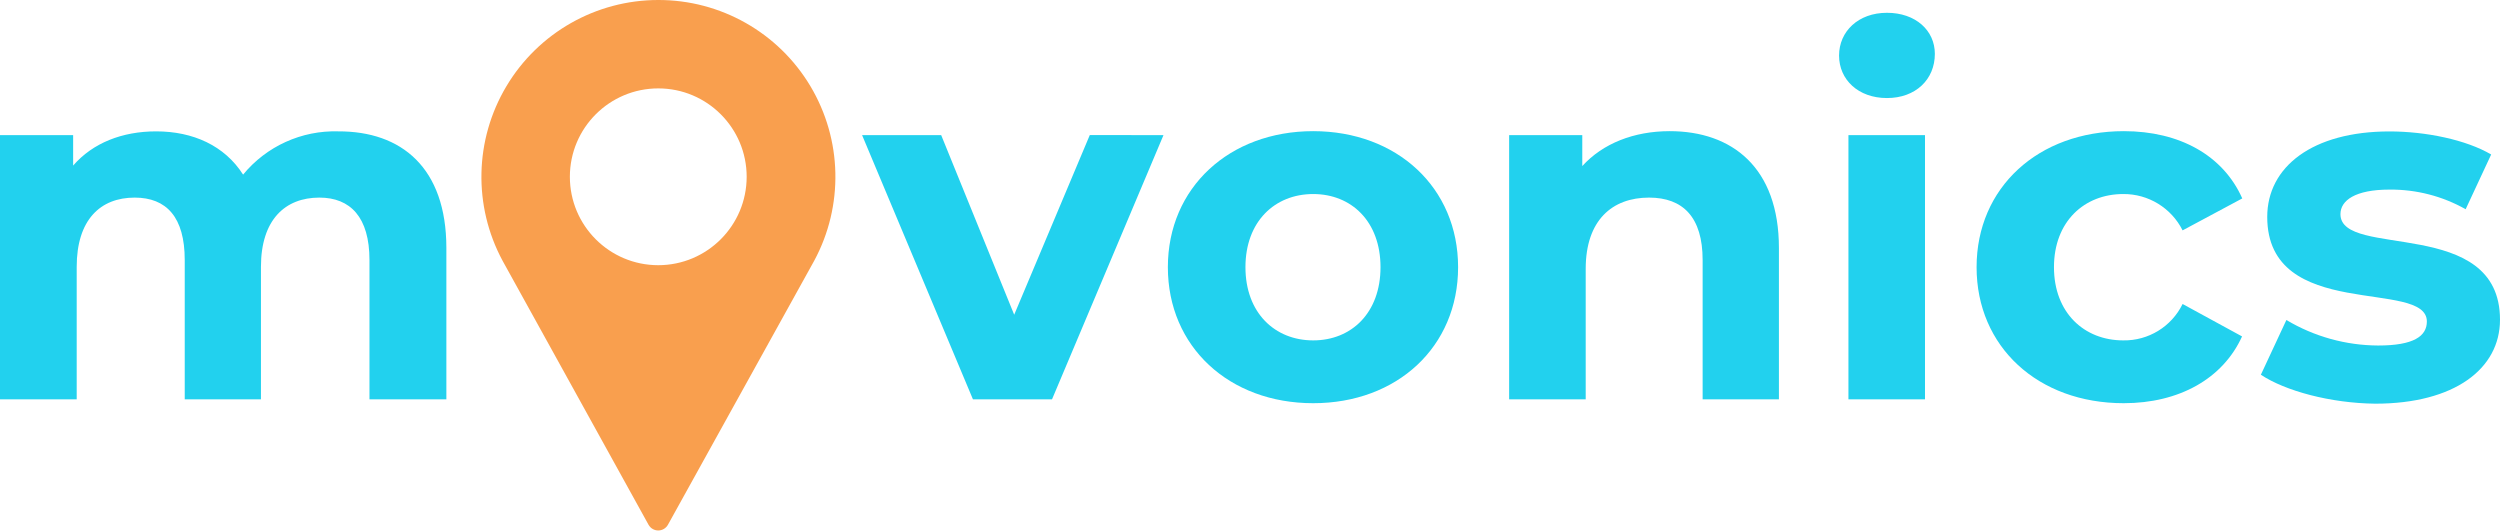
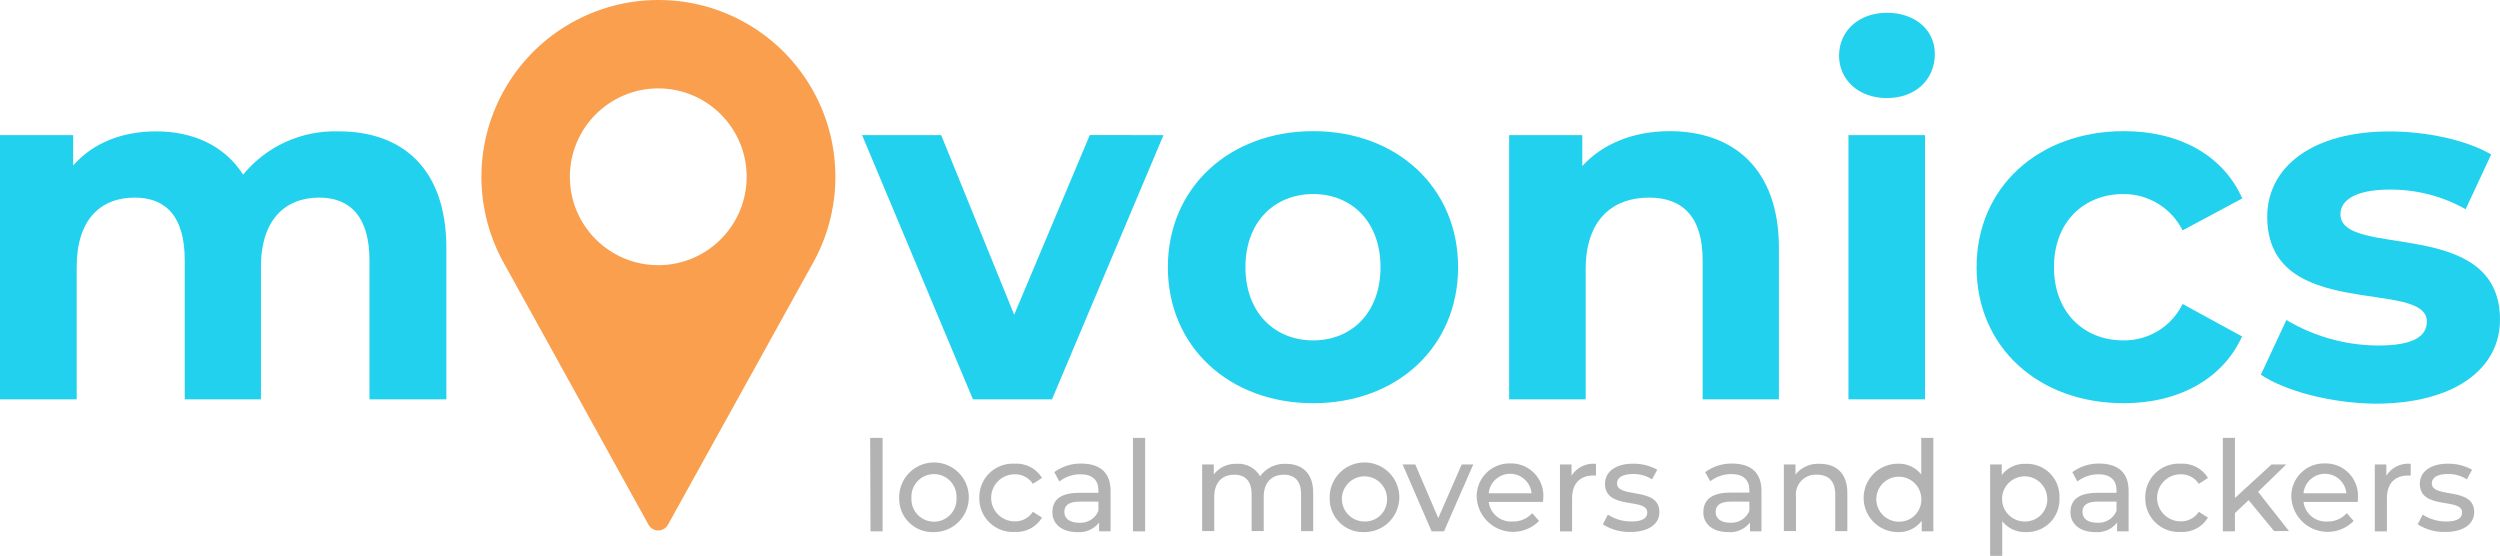
- <svg xmlns="http://www.w3.org/2000/svg" viewBox="0 0 365.39 77.53">
+ <svg xmlns="http://www.w3.org/2000/svg" viewBox="0 0 365.39 81.24">
  <defs>
-     <style>.cls-1{fill:#f99f4e;}.cls-2{fill:#22d1ee;}</style>
+     <style>.cls-1{fill:#f99f4e;}.cls-2{fill:#22d1ee;}.cls-3{fill:#b3b3b3;}</style>
  </defs>
  <g id="Layer_2" data-name="Layer 2">
    <g id="Layer_4" data-name="Layer 4">
      <path class="cls-1" d="M96.2,0A25.85,25.85,0,0,0,73.46,38.12L94.79,76.7a1.62,1.62,0,0,0,2.83,0L119,38.11A25.84,25.84,0,0,0,96.2,0Zm0,38.76a12.92,12.92,0,1,1,12.93-12.92A12.93,12.93,0,0,1,96.2,38.76Z" />
      <path class="cls-2" d="M65.24,36.25V58.36H54V38c0-6.25-2.79-9.12-7.32-9.12-5,0-8.54,3.23-8.54,10.12V58.36H27V38c0-6.25-2.66-9.12-7.32-9.12-5,0-8.47,3.23-8.47,10.12V58.36H0V19.75H10.69V24.2c2.87-3.31,7.18-5,12.13-5,5.39,0,10,2.08,12.71,6.32a17.35,17.35,0,0,1,13.92-6.32C58.64,19.17,65.24,24.48,65.24,36.25Z" />
      <path class="cls-2" d="M170.05,19.75,153.76,58.36H142.2L126,19.75h11.56L148.23,46l11.05-26.26Z" />
      <path class="cls-2" d="M170.69,39.05c0-11.63,9-19.88,21.24-19.88s21.18,8.25,21.18,19.88-8.9,19.88-21.18,19.88S170.69,50.68,170.69,39.05Zm31.08,0c0-6.67-4.24-10.69-9.84-10.69s-9.9,4-9.9,10.69,4.31,10.7,9.9,10.7S201.77,45.73,201.77,39.05Z" />
      <path class="cls-2" d="M260,36.25V58.36H248.85V38c0-6.25-2.87-9.12-7.83-9.12-5.38,0-9.26,3.3-9.26,10.41V58.36H220.57V19.75h10.69v4.52c3-3.3,7.54-5.1,12.78-5.1C253.15,19.17,260,24.48,260,36.25Z" />
      <path class="cls-2" d="M268.79,8.12c0-3.52,2.8-6.25,7-6.25s7,2.59,7,6c0,3.74-2.8,6.46-7,6.46S268.79,11.64,268.79,8.12Zm1.37,11.63h11.19V58.36H270.16Z" />
      <path class="cls-2" d="M288.89,39.05c0-11.63,9-19.88,21.53-19.88,8.11,0,14.5,3.52,17.3,9.83L319,33.67a9.62,9.62,0,0,0-8.68-5.31c-5.67,0-10.12,4-10.12,10.69s4.45,10.7,10.12,10.7A9.48,9.48,0,0,0,319,44.43l8.69,4.74c-2.8,6.17-9.19,9.76-17.3,9.76C297.86,58.93,288.89,50.68,288.89,39.05Z" />
      <path class="cls-2" d="M330.44,54.77l3.73-8a26.4,26.4,0,0,0,13.42,3.73c5.17,0,7.11-1.36,7.11-3.51,0-6.32-23.33.14-23.33-15.29,0-7.32,6.61-12.49,17.87-12.49,5.32,0,11.2,1.22,14.86,3.37l-3.73,8a22.21,22.21,0,0,0-11.13-2.87c-5,0-7.17,1.58-7.17,3.59,0,6.6,23.32.21,23.32,15.43,0,7.18-6.67,12.27-18.23,12.27C340.63,58.93,334,57.14,330.44,54.77Z" />
+       <path class="cls-3" d="M127.18,64H129V77.66h-1.77Z" />
+       <path class="cls-3" d="M131.42,72.77a5.09,5.09,0,1,1,5.1,5A4.87,4.87,0,0,1,131.42,72.77Zm8.38,0a3.3,3.3,0,1,0-6.59,0,3.3,3.3,0,1,0,6.59,0Z" />
+       <path class="cls-3" d="M143.13,72.77a4.89,4.89,0,0,1,5.17-5,4.36,4.36,0,0,1,4,2.08l-1.34.87a3.05,3.05,0,0,0-2.66-1.4,3.44,3.44,0,0,0,0,6.88,3.05,3.05,0,0,0,2.66-1.4l1.34.85a4.37,4.37,0,0,1-4,2.1A4.9,4.9,0,0,1,143.13,72.77Z" />
+       <path class="cls-3" d="M162.32,71.76v5.9h-1.68V76.37a3.64,3.64,0,0,1-3.21,1.4c-2.22,0-3.62-1.18-3.62-2.88s1-2.86,3.93-2.86h2.8v-.35c0-1.49-.86-2.36-2.62-2.36a4.94,4.94,0,0,0-3.09,1.05L154.09,69a6.51,6.51,0,0,1,4-1.25C160.8,67.79,162.32,69.08,162.32,71.76Zm-1.78,2.91V73.31h-2.73c-1.75,0-2.25.68-2.25,1.51,0,1,.82,1.58,2.16,1.58A2.82,2.82,0,0,0,160.54,74.67Z" />
+       <path class="cls-3" d="M165.59,64h1.78V77.66h-1.78Z" />
+       <path class="cls-3" d="M191.93,72v5.63h-1.77V72.23c0-1.91-.92-2.85-2.52-2.85-1.78,0-2.94,1.12-2.94,3.24v5h-1.77V72.23c0-1.91-.92-2.85-2.53-2.85-1.77,0-2.93,1.12-2.93,3.24v5H175.7V67.88h1.7v1.46a4,4,0,0,1,3.37-1.55,3.62,3.62,0,0,1,3.4,1.81,4.4,4.4,0,0,1,3.76-1.81C190.31,67.79,191.93,69.15,191.93,72Z" />
+       <path class="cls-3" d="M194.34,72.77a5.09,5.09,0,1,1,5.09,5A4.87,4.87,0,0,1,194.34,72.77Zm8.38,0a3.3,3.3,0,1,0-3.29,3.45A3.21,3.21,0,0,0,202.72,72.77Z" />
+       <path class="cls-3" d="M215.33,67.88l-4.28,9.78h-1.81L205,67.88h1.85l3.36,7.84,3.43-7.84Z" />
+       <path class="cls-3" d="M225.51,73.36h-7.93a3.3,3.3,0,0,0,3.54,2.86A3.66,3.66,0,0,0,223.94,75l1,1.14a5.32,5.32,0,0,1-9.11-3.41,4.78,4.78,0,0,1,4.9-5,4.72,4.72,0,0,1,4.84,5C225.55,73,225.53,73.19,225.51,73.36Zm-7.93-1.27h6.27a3.15,3.15,0,0,0-6.27,0Z" />
+       <path class="cls-3" d="M233.26,67.79V69.5h-.41c-1.9,0-3.08,1.16-3.08,3.3v4.87H228V67.88h1.69v1.64A3.75,3.75,0,0,1,233.26,67.79Z" />
+       <path class="cls-3" d="M234.27,76.63l.73-1.41a6.3,6.3,0,0,0,3.44,1c1.64,0,2.32-.5,2.32-1.33,0-2.2-6.18-.3-6.18-4.19,0-1.75,1.57-2.93,4.08-2.93a7.16,7.16,0,0,1,3.56.88l-.76,1.41a5,5,0,0,0-2.82-.78c-1.55,0-2.31.57-2.31,1.35,0,2.3,6.2.42,6.2,4.22,0,1.77-1.62,2.9-4.22,2.9A7.08,7.08,0,0,1,234.27,76.63Z" />
+       <path class="cls-3" d="M257.45,71.76v5.9h-1.68V76.37a3.64,3.64,0,0,1-3.21,1.4c-2.21,0-3.61-1.18-3.61-2.88S250,72,252.87,72h2.81v-.35c0-1.49-.87-2.36-2.62-2.36a5,5,0,0,0-3.1,1.05L249.22,69a6.53,6.53,0,0,1,4-1.25C255.94,67.79,257.45,69.08,257.45,71.76Zm-1.77,2.91V73.31H253c-1.75,0-2.25.68-2.25,1.51,0,1,.81,1.58,2.16,1.58A2.83,2.83,0,0,0,255.68,74.67Z" />
+       <path class="cls-3" d="M270,72v5.63h-1.77V72.23c0-1.91-1-2.85-2.64-2.85a2.9,2.9,0,0,0-3.1,3.24v5h-1.77V67.88h1.7v1.48A4.18,4.18,0,0,1,266,67.79C268.33,67.79,270,69.15,270,72Z" />
+       <path class="cls-3" d="M282.57,64V77.66h-1.7V76.11a4.12,4.12,0,0,1-3.49,1.66,5,5,0,0,1,0-10,4.18,4.18,0,0,1,3.42,1.57V64Zm-1.76,8.8a3.29,3.29,0,1,0-3.28,3.45A3.22,3.22,0,0,0,280.81,72.77Z" />
+       <path class="cls-3" d="M301,72.77a4.75,4.75,0,0,1-4.95,5,4.18,4.18,0,0,1-3.41-1.59v5.06h-1.77V67.88h1.7v1.55a4.14,4.14,0,0,1,3.48-1.64A4.75,4.75,0,0,1,301,72.77Zm-1.79,0a3.3,3.3,0,1,0-3.3,3.45A3.23,3.23,0,0,0,299.22,72.77Z" />
+       <path class="cls-3" d="M311.11,71.76v5.9h-1.68V76.37a3.64,3.64,0,0,1-3.21,1.4c-2.21,0-3.61-1.18-3.61-2.88s1-2.86,3.93-2.86h2.8v-.35c0-1.49-.87-2.36-2.62-2.36a5,5,0,0,0-3.1,1.05L302.88,69a6.55,6.55,0,0,1,4-1.25C309.6,67.79,311.11,69.08,311.11,71.76Zm-1.77,2.91V73.31h-2.73c-1.75,0-2.25.68-2.25,1.51,0,1,.81,1.58,2.16,1.58A2.82,2.82,0,0,0,309.34,74.67Z" />
+       <path class="cls-3" d="M313.54,72.77a4.89,4.89,0,0,1,5.17-5,4.36,4.36,0,0,1,4,2.08l-1.34.87a3.05,3.05,0,0,0-2.66-1.4,3.44,3.44,0,0,0,0,6.88,3.05,3.05,0,0,0,2.66-1.4l1.34.85a4.37,4.37,0,0,1-4,2.1A4.9,4.9,0,0,1,313.54,72.77Z" />
+       <path class="cls-3" d="M328.65,73.1l-2,1.88v2.68h-1.77V64h1.77v8.78L332,67.88h2.14l-4.11,4,4.52,5.74h-2.18Z" />
+       <path class="cls-3" d="M344.6,73.36h-7.93a3.3,3.3,0,0,0,3.54,2.86A3.66,3.66,0,0,0,343,75l1,1.14a5.32,5.32,0,0,1-9.11-3.41,4.78,4.78,0,0,1,4.9-5,4.72,4.72,0,0,1,4.84,5C344.64,73,344.62,73.19,344.6,73.36Zm-7.93-1.27h6.27a3.15,3.15,0,0,0-6.27,0Z" />
+       <path class="cls-3" d="M352.34,67.79V69.5h-.4c-1.9,0-3.08,1.16-3.08,3.3v4.87h-1.77V67.88h1.69v1.64A3.74,3.74,0,0,1,352.34,67.79Z" />
+       <path class="cls-3" d="M353.36,76.63l.73-1.41a6.3,6.3,0,0,0,3.44,1c1.64,0,2.32-.5,2.32-1.33,0-2.2-6.18-.3-6.18-4.19,0-1.75,1.57-2.93,4.08-2.93a7.16,7.16,0,0,1,3.56.88l-.76,1.41a5,5,0,0,0-2.82-.78c-1.55,0-2.31.57-2.31,1.35,0,2.3,6.2.42,6.2,4.22,0,1.77-1.62,2.9-4.22,2.9A7.08,7.08,0,0,1,353.36,76.63Z" />
    </g>
  </g>
</svg>
